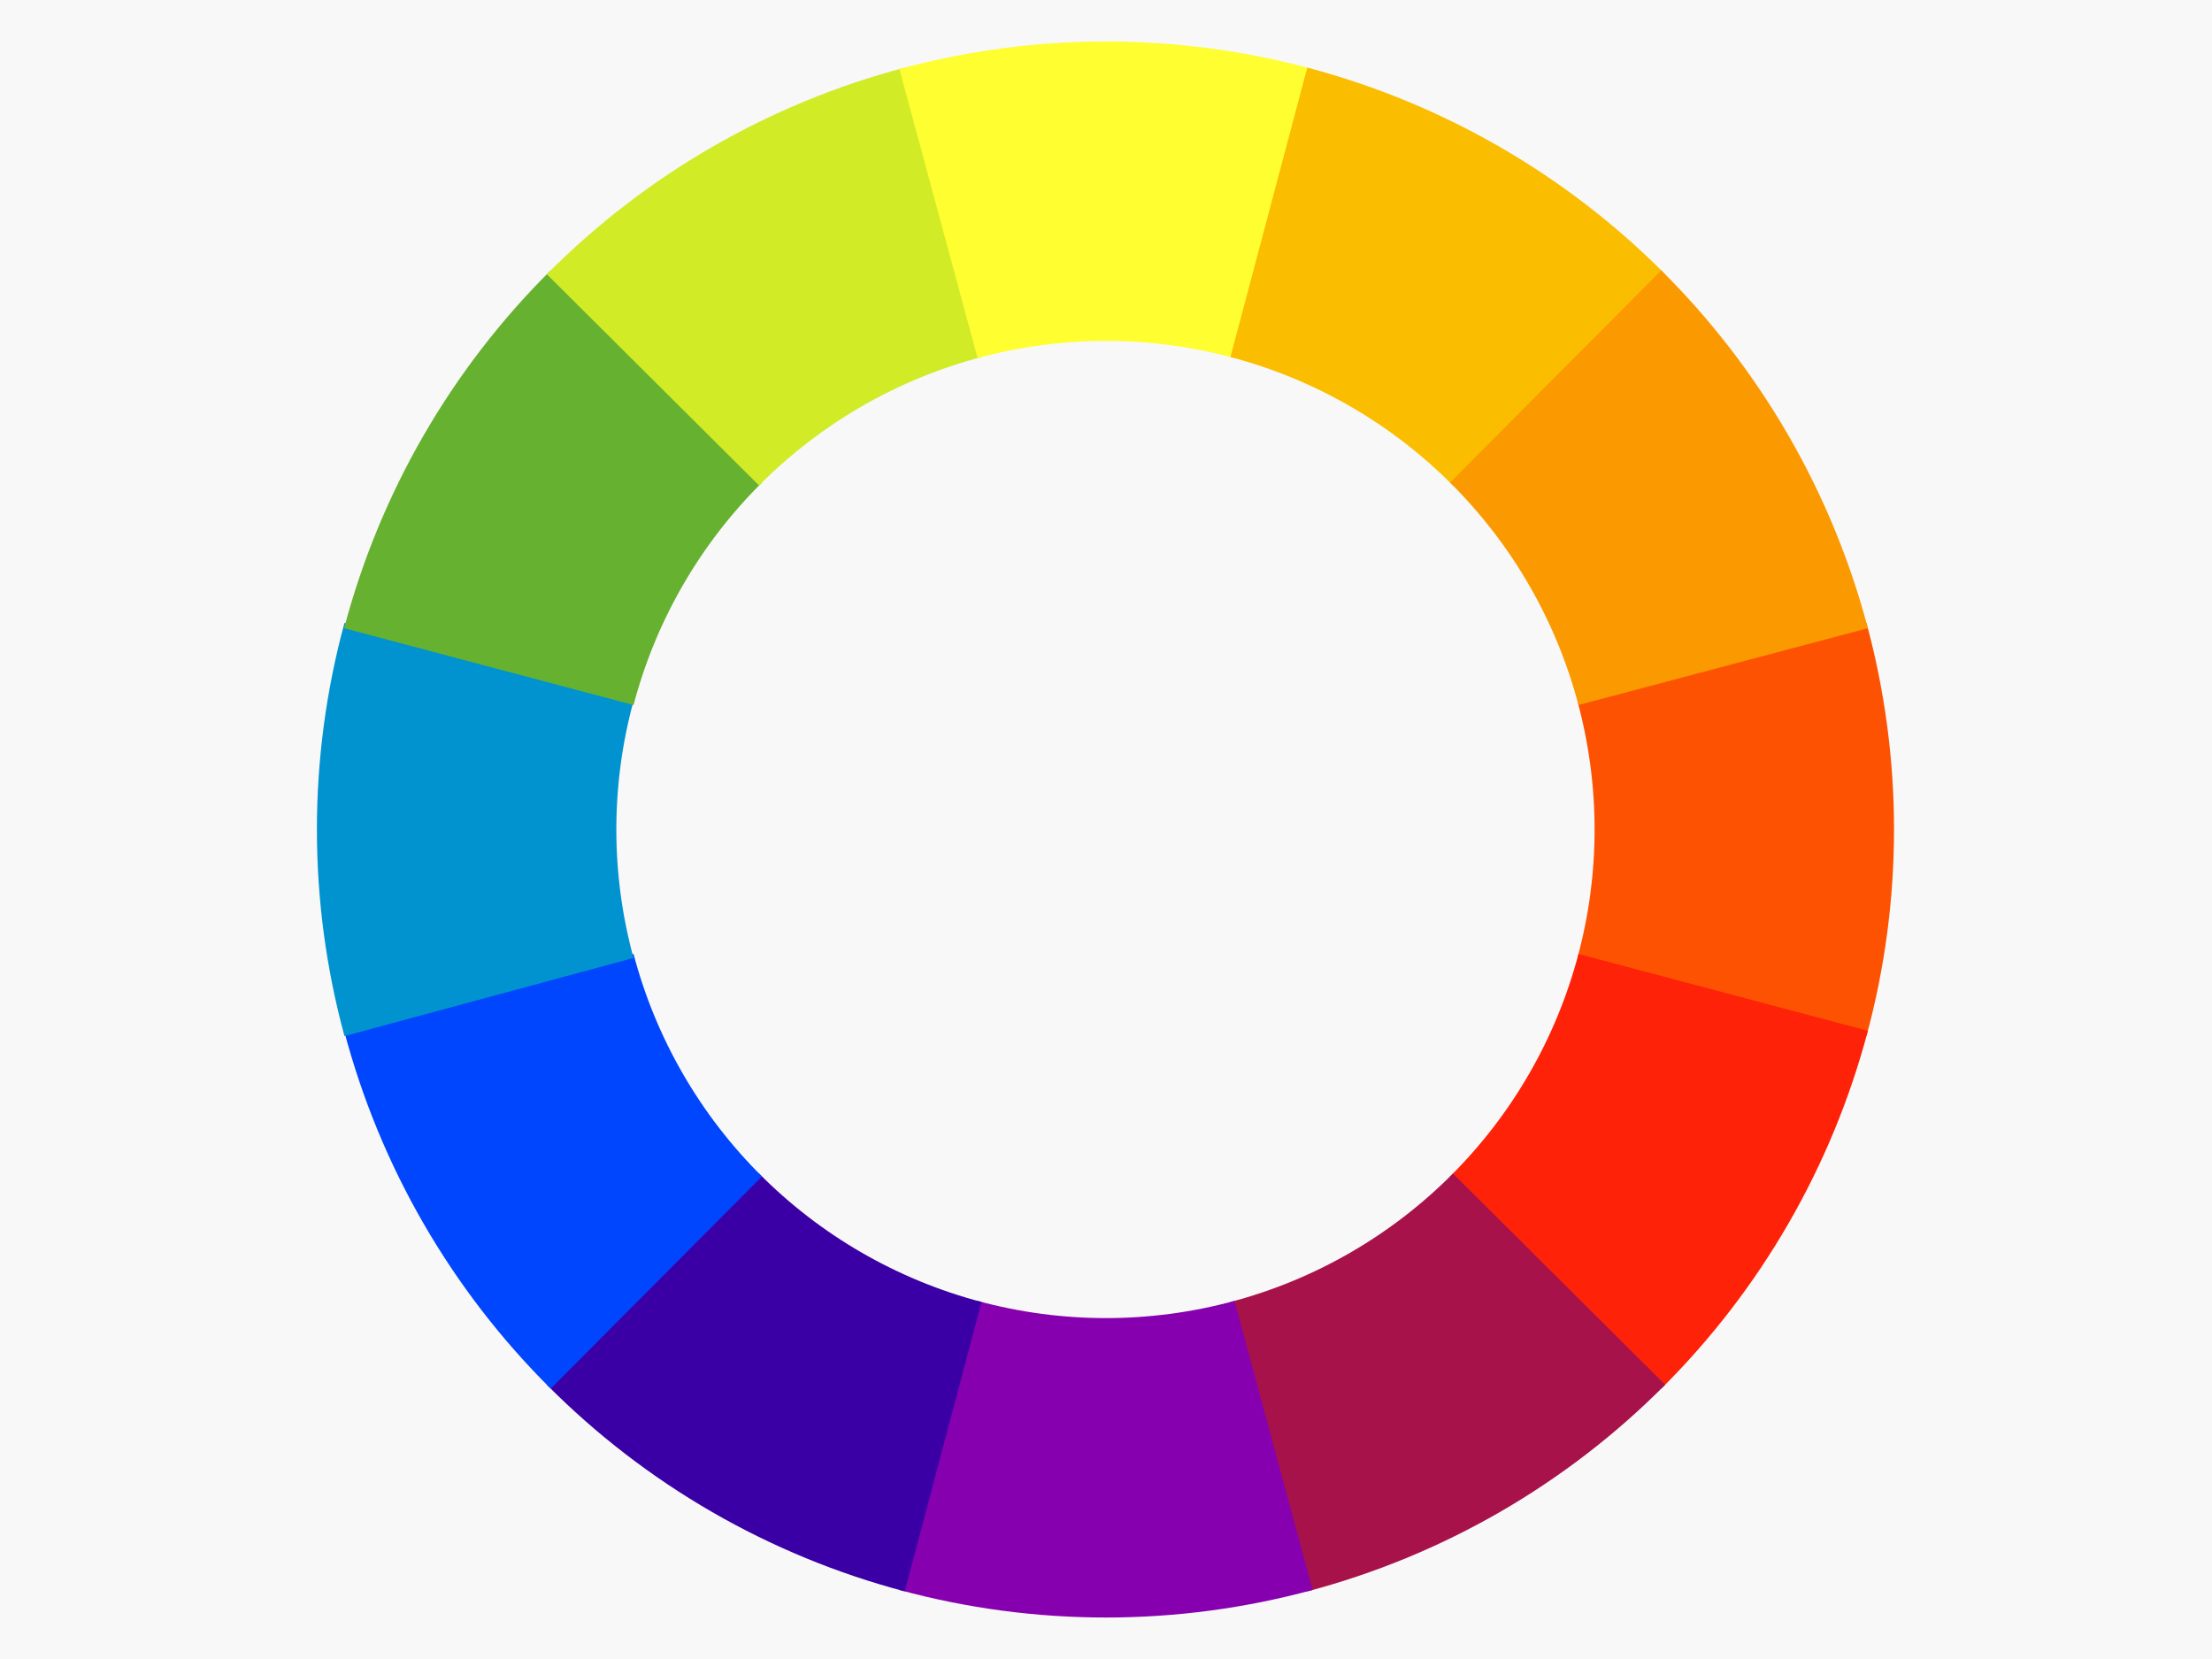
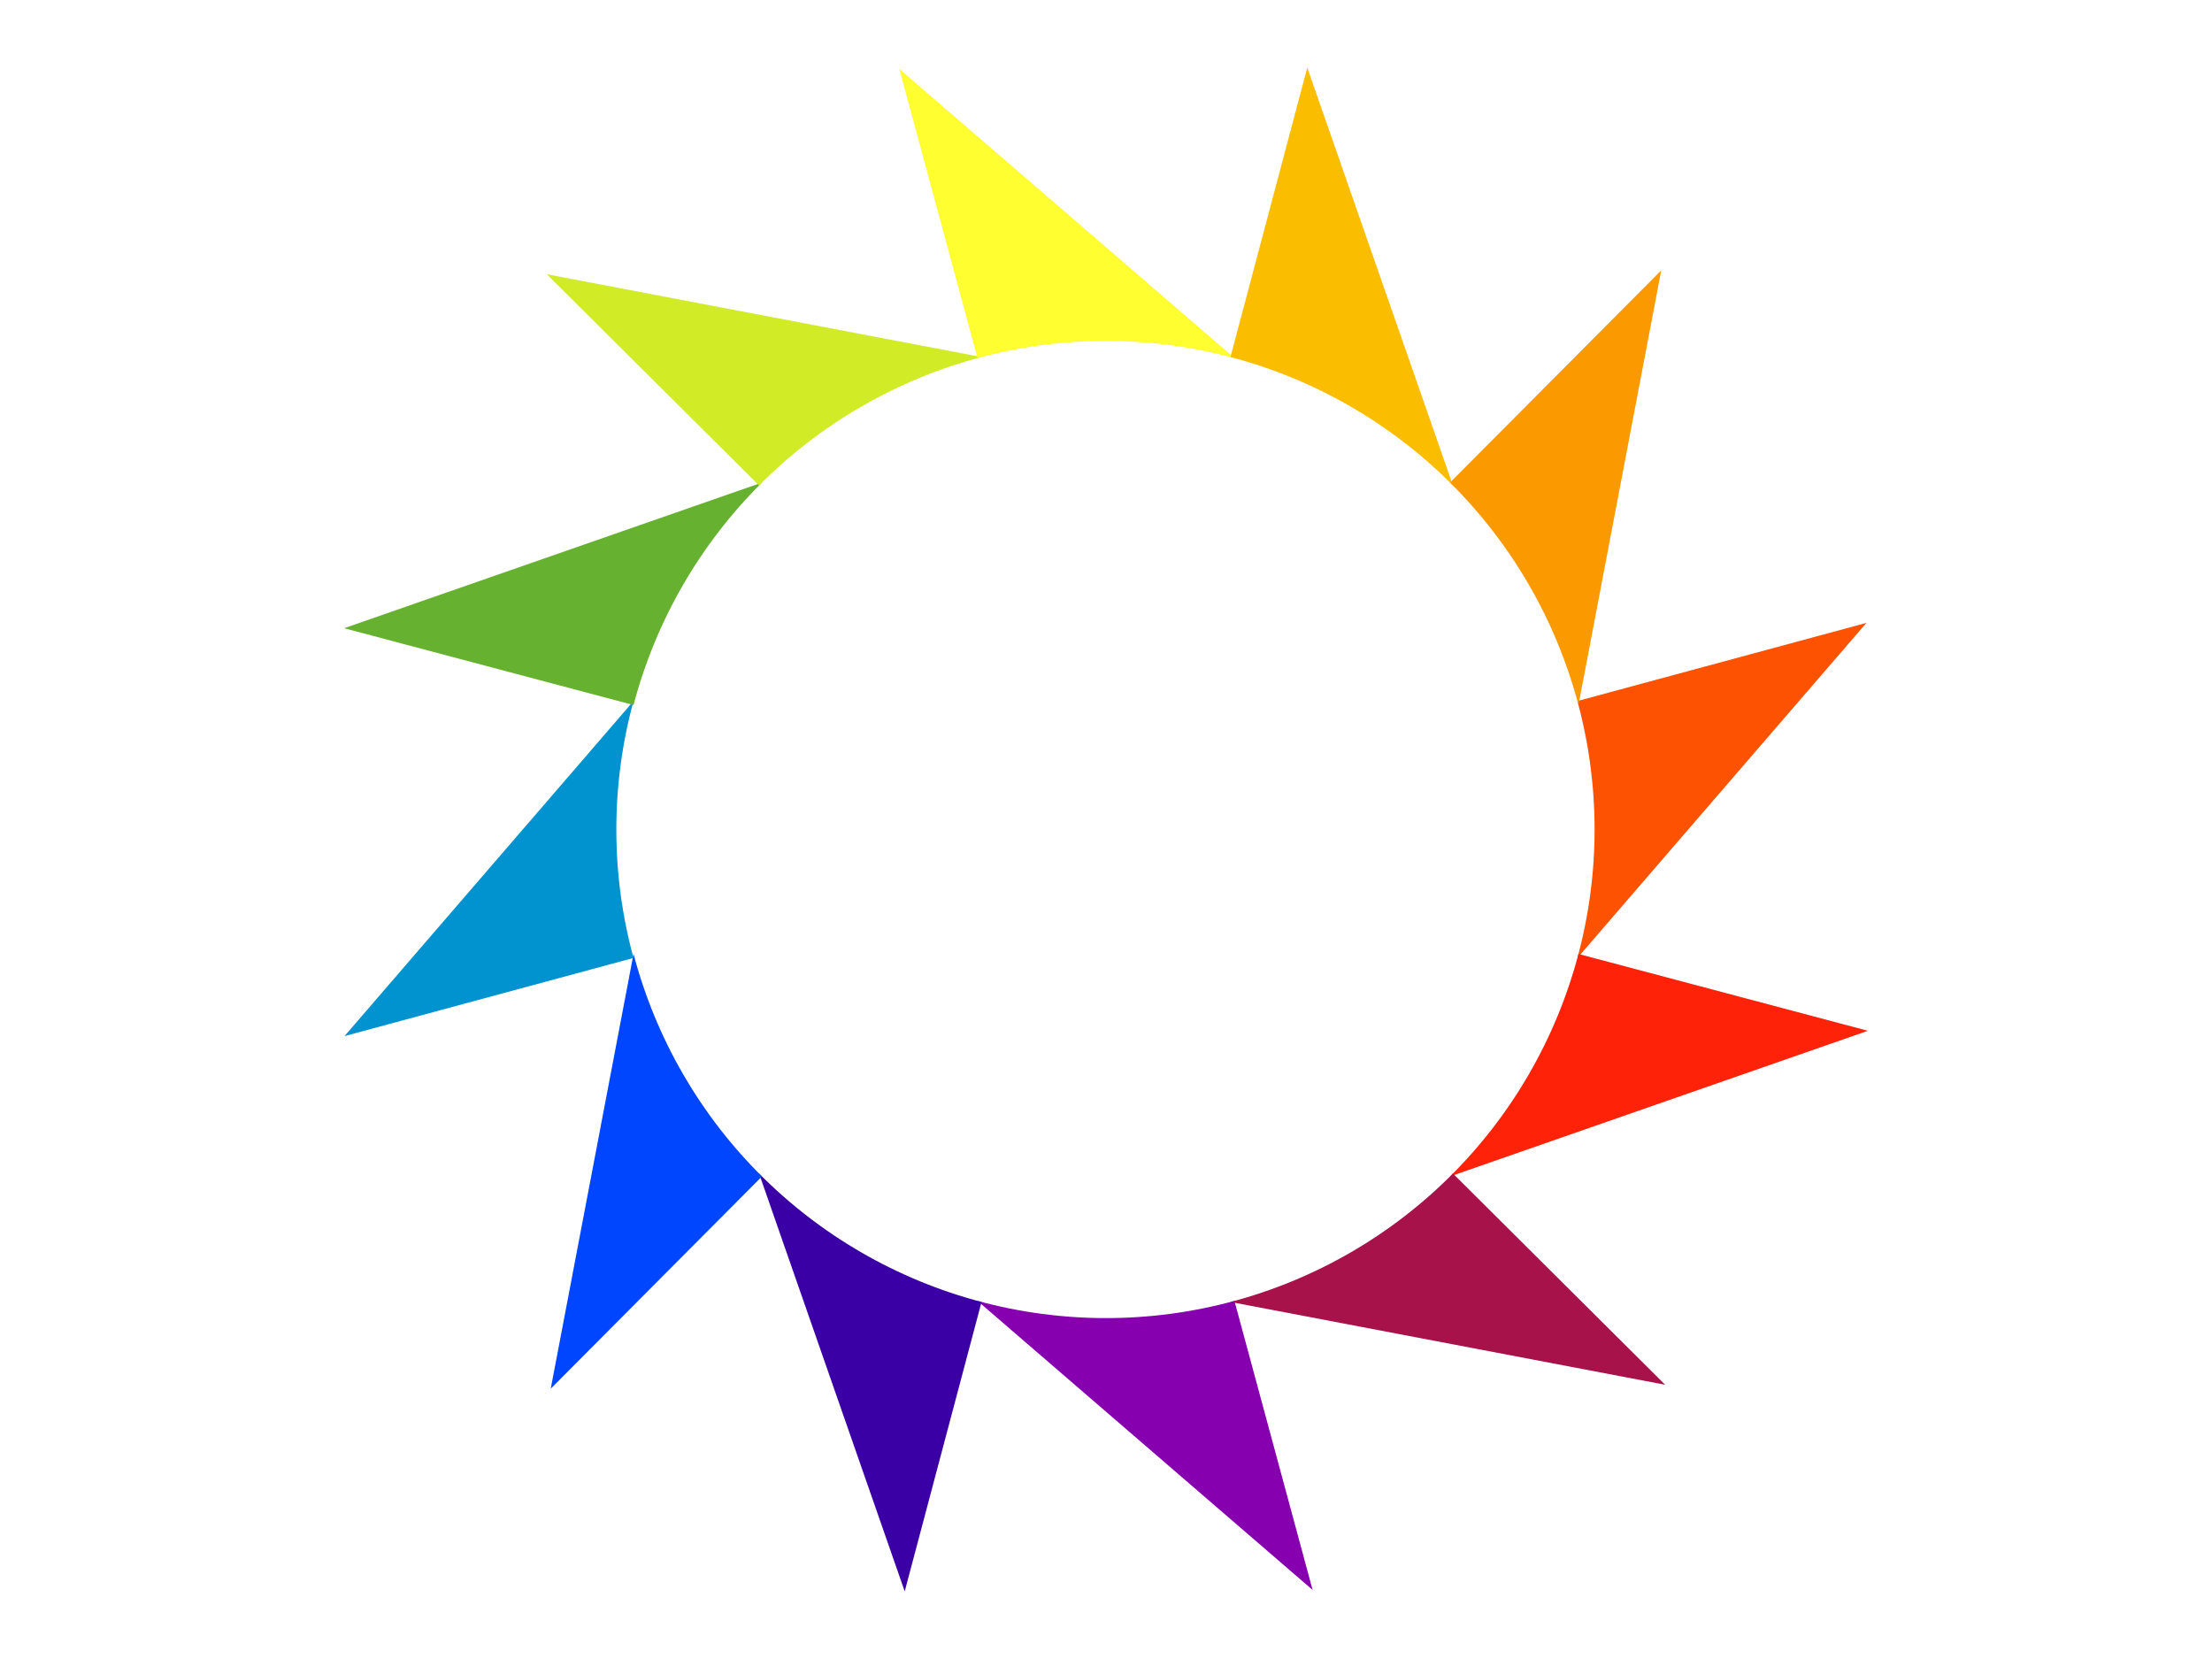
<svg xmlns="http://www.w3.org/2000/svg" style="isolation:isolate" viewBox="0 0 400 300" width="400" height="300">
  <defs>
-     <clipPath id="_clipPath_WWAQsqdJYWCk84cmidOTcNynFiuWiAjy">
+     <clipPath id="_clipPath_2f9B4nqZuVufCq11mQAsKMLBYuTn1MCw">
      <rect width="400" height="300" />
    </clipPath>
  </defs>
-   <g clip-path="url(#_clipPath_WWAQsqdJYWCk84cmidOTcNynFiuWiAjy)">
-     <rect width="400" height="300" style="fill:rgb(248,248,248)" />
-     <path d=" M 285.245 173.228 C 289.389 158.02 289.389 141.98 285.245 126.772 L 337.514 112.636 C 344.162 137.102 344.162 162.898 337.514 187.364" fill="rgb(253,82,1)" />
-     <path d=" M 262.21 212.738 C 273.403 201.64 281.423 187.749 285.438 172.506 L 337.773 186.399 C 331.297 210.911 318.399 233.251 300.409 251.115" fill="rgb(254,34,9)" />
-     <path d=" M 222.506 235.438 C 237.749 231.423 251.64 223.403 262.738 212.21 L 301.115 250.409 C 283.251 268.399 260.911 281.297 236.399 287.773" fill="rgb(168,18,74)" />
-     <path d=" M 176.772 235.245 C 191.98 239.389 208.02 239.389 223.228 235.245 L 237.364 287.514 C 212.898 294.162 187.102 294.162 162.636 287.514" fill="rgb(135,0,176)" />
-     <path d=" M 137.262 212.21 C 148.36 223.403 162.251 231.423 177.494 235.438 L 163.601 287.773 C 139.089 281.297 116.749 268.399 98.885 250.409" fill="rgb(59,0,165)" />
-     <path d=" M 114.562 172.506 C 118.577 187.749 126.597 201.64 137.79 212.738 L 99.591 251.115 C 81.601 233.251 68.703 210.911 62.227 186.399" fill="rgb(0,70,254)" />
-     <path d=" M 114.562 126.772 C 110.418 141.98 110.418 158.02 114.562 173.228 L 62.292 187.364 C 55.645 162.898 55.645 137.102 62.292 112.636" fill="rgb(0,147,207)" />
-     <path d=" M 137.79 87.262 C 126.597 98.36 118.577 112.251 114.562 127.494 L 62.227 113.601 C 68.703 89.089 81.601 66.749 99.591 48.885" fill="rgb(102,177,47)" />
-     <path d=" M 177.494 64.562 C 162.251 68.577 148.36 76.597 137.262 87.79 L 98.885 49.591 C 116.749 31.601 139.089 18.703 163.601 12.227" fill="rgb(209,235,39)" />
-     <path d=" M 223.228 64.755 C 208.02 60.611 191.98 60.611 176.772 64.755 L 162.636 12.486 C 187.102 5.838 212.898 5.838 237.364 12.486" fill="rgb(254,254,48)" />
-     <path d=" M 262.738 87.79 C 251.64 76.597 237.749 68.577 222.506 64.562 L 236.399 12.227 C 260.911 18.703 283.251 31.601 301.115 49.591" fill="rgb(250,189,0)" />
-     <path d=" M 285.438 127.494 C 281.423 112.251 273.403 98.36 262.21 87.262 L 300.409 48.885 C 318.399 66.749 331.297 89.089 337.773 113.601" fill="rgb(251,154,0)" />
+   <g clip-path="url(#_clipPath_2f9B4nqZuVufCq11mQAsKMLBYuTn1MCw)">
+     <clipPath id="_clipPath_fHavIu2JkeiEt7rLINn9x1r2SjxoQyA0">
+       <rect x="0" y="0" width="400" height="300" transform="matrix(1,0,0,1,0,0)" fill="rgb(255,255,255)" />
+     </clipPath>
+     <g clip-path="url(#_clipPath_fHavIu2JkeiEt7rLINn9x1r2SjxoQyA0)">
+       <g id="Group">
+         <g opacity="0">
+           <rect x="0" y="0" width="400" height="300" transform="matrix(1,0,0,1,0,0)" fill="rgb(248,248,248)" />
+         </g>
+         <path d=" M 285.245 173.228 C 289.389 158.02 289.389 141.98 285.245 126.772 L 337.514 112.636" fill="rgb(253,82,1)" />
+         <path d=" M 262.21 212.738 C 273.403 201.64 281.423 187.749 285.438 172.506 L 337.773 186.399" fill="rgb(254,34,9)" />
+         <path d=" M 222.506 235.438 C 237.749 231.423 251.64 223.403 262.738 212.21 L 301.115 250.409" fill="rgb(168,18,74)" />
+         <path d=" M 176.772 235.245 C 191.98 239.389 208.02 239.389 223.228 235.245 L 237.364 287.514" fill="rgb(135,0,176)" />
+         <path d=" M 137.262 212.21 C 148.36 223.403 162.251 231.423 177.494 235.438 L 163.601 287.773" fill="rgb(59,0,165)" />
+         <path d=" M 114.562 172.506 C 118.577 187.749 126.597 201.64 137.79 212.738 L 99.591 251.115" fill="rgb(0,70,254)" />
+         <path d=" M 114.562 126.772 C 110.418 141.98 110.418 158.02 114.562 173.228 L 62.292 187.364" fill="rgb(0,147,207)" />
+         <path d=" M 137.79 87.262 C 126.597 98.36 118.577 112.251 114.562 127.494 L 62.227 113.601" fill="rgb(102,177,47)" />
+         <path d=" M 177.494 64.562 C 162.251 68.577 148.36 76.597 137.262 87.79 L 98.885 49.591" fill="rgb(209,235,39)" />
+         <path d=" M 223.228 64.755 C 208.02 60.611 191.98 60.611 176.772 64.755 L 162.636 12.486" fill="rgb(254,254,48)" />
+         <path d=" M 262.738 87.79 C 251.64 76.597 237.749 68.577 222.506 64.562 L 236.399 12.227" fill="rgb(250,189,0)" />
+         <path d=" M 285.438 127.494 C 281.423 112.251 273.403 98.36 262.21 87.262 L 300.409 48.885" fill="rgb(251,154,0)" />
+       </g>
+     </g>
  </g>
</svg>
